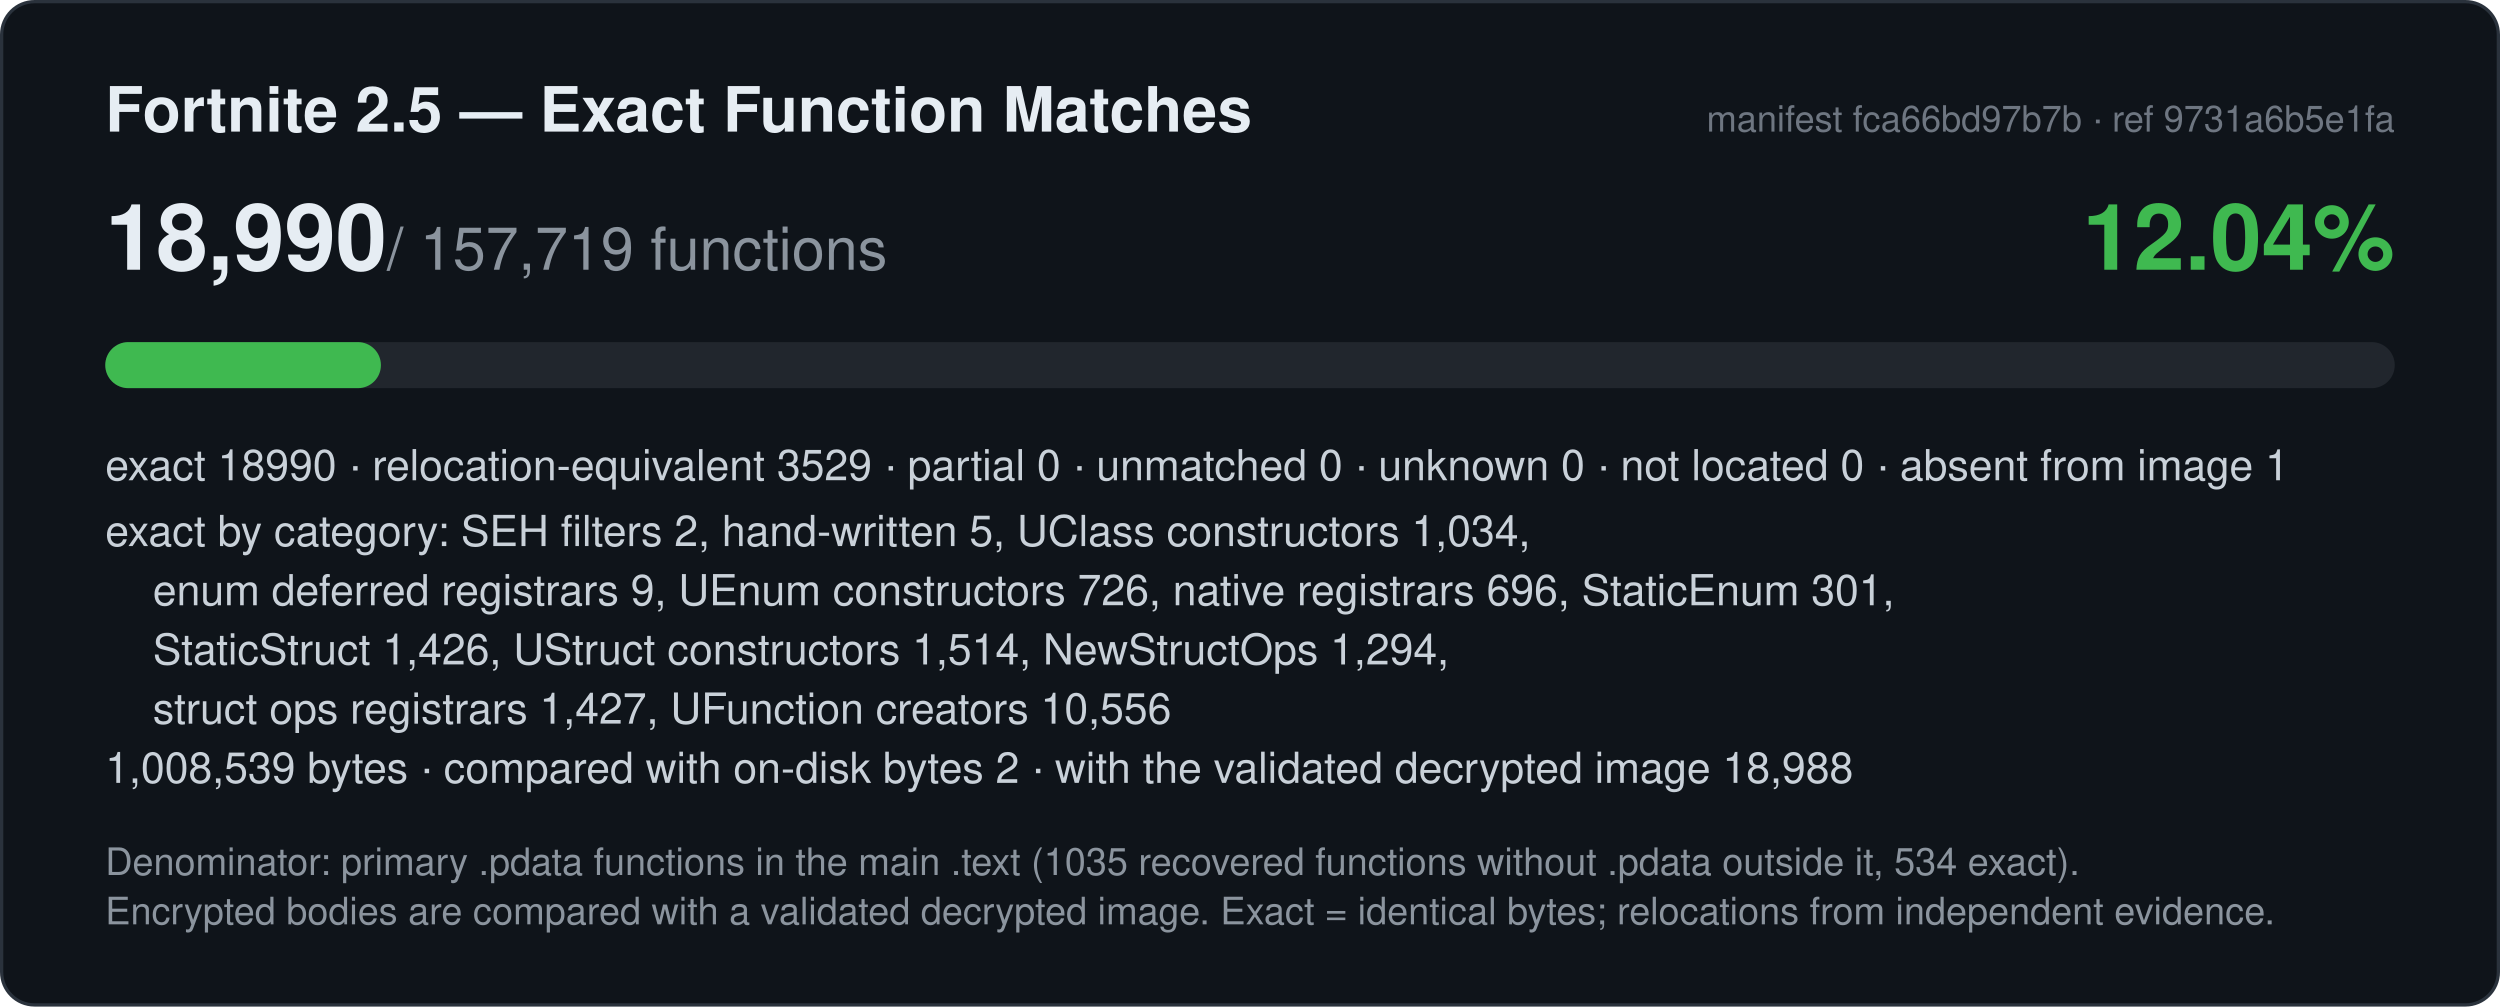
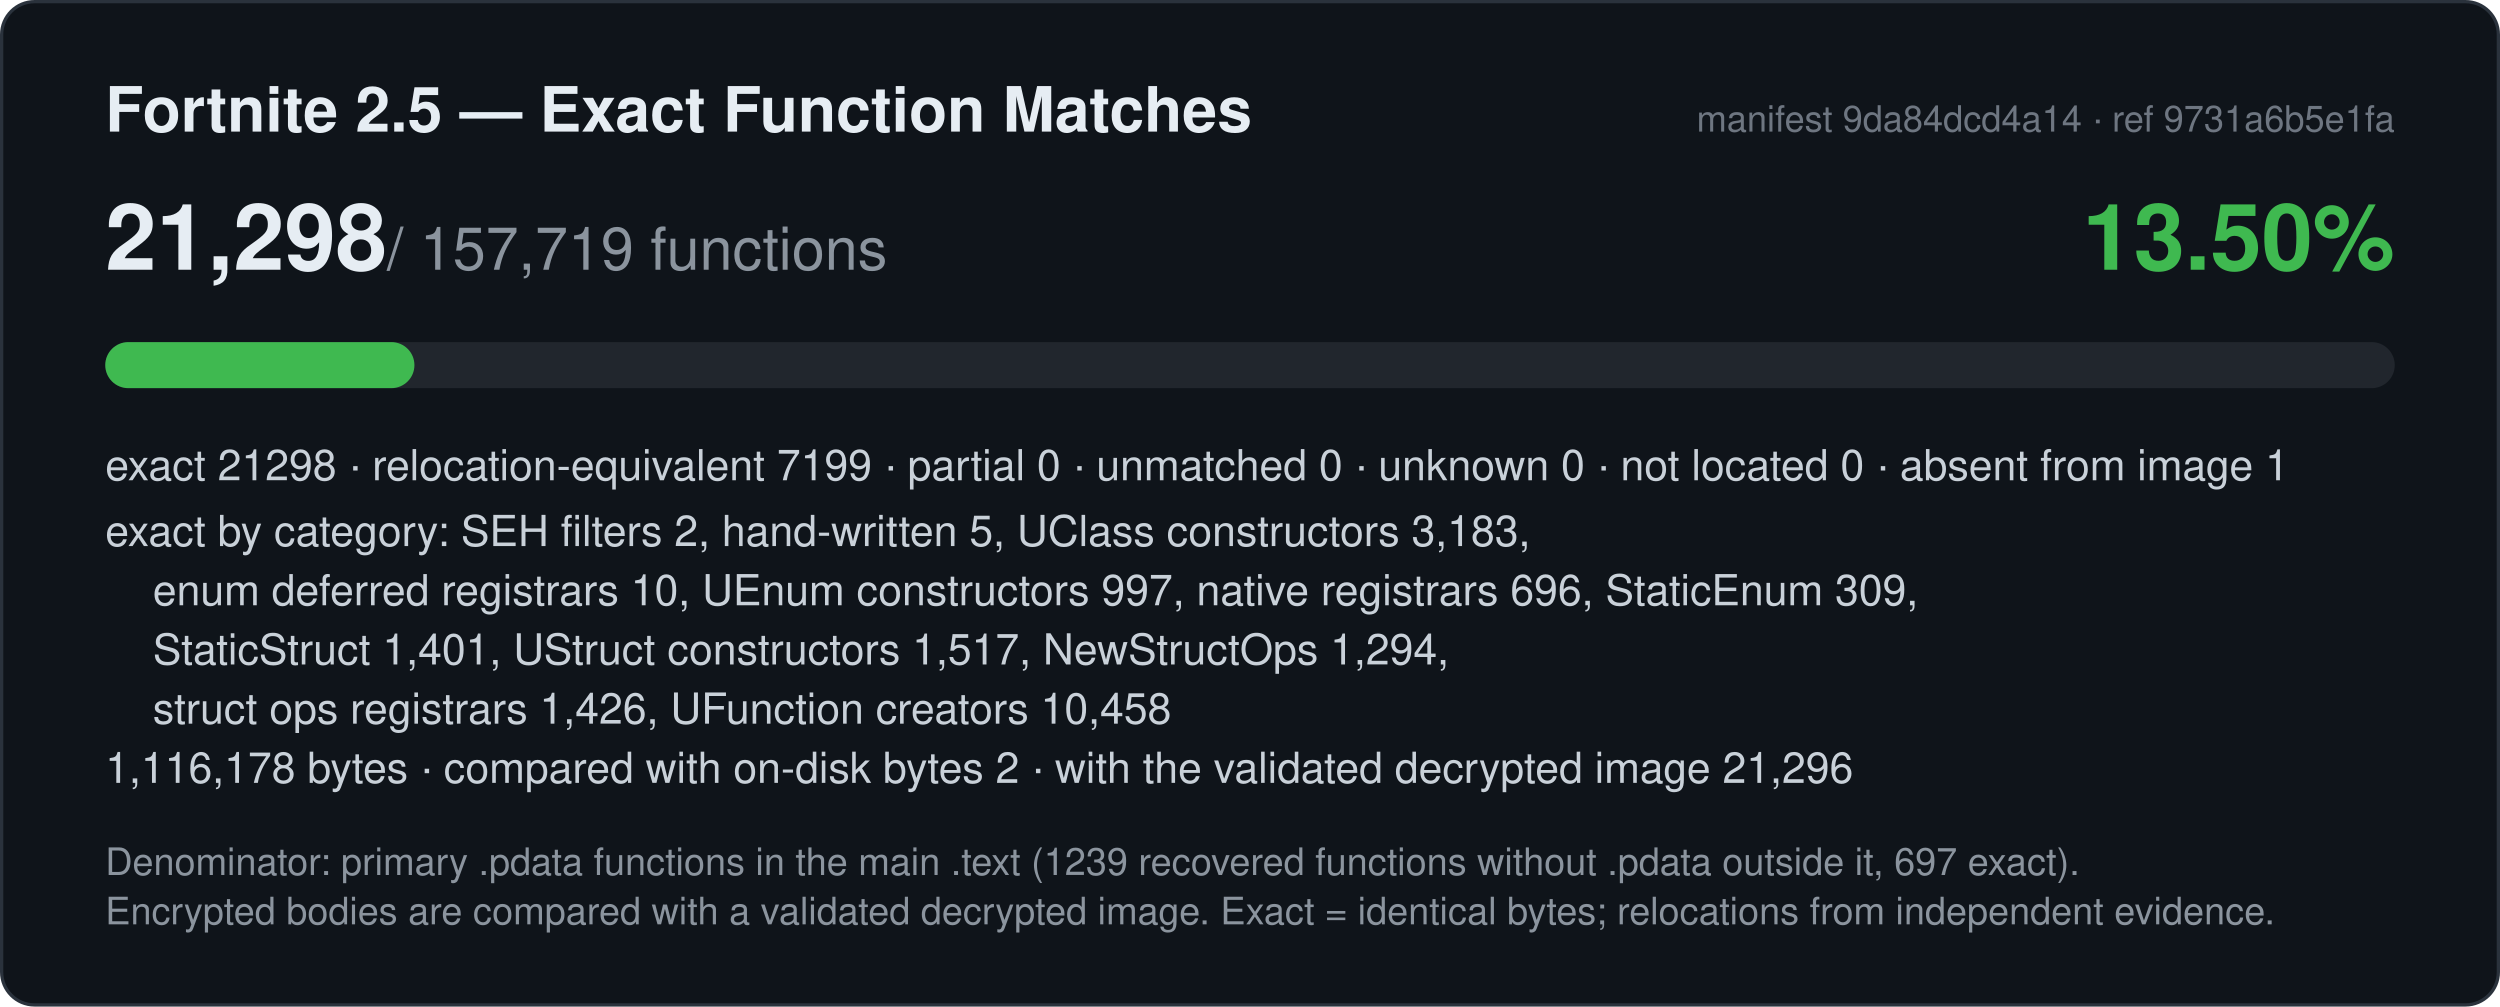
<svg xmlns="http://www.w3.org/2000/svg" width="760" height="306" viewBox="0 0 760 306" role="img" aria-labelledby="t d">
  <rect x="0.5" y="0.5" width="759" height="305" rx="10" fill="#0f141a" stroke="#2a323c" />
  <text x="32" y="40" font-family="Segoe UI, -apple-system, Helvetica, Arial, sans-serif" font-size="19" font-weight="600" fill="#e6edf3">Fortnite 2.5 — Exact Function Matches</text>
-   <text x="32" y="82" font-family="Segoe UI, -apple-system, Helvetica, Arial, sans-serif" font-size="28" font-weight="700" fill="#e6edf3">18,990<tspan font-size="18" font-weight="400" fill="#8b949e"> / 157,719 functions</tspan>
+   <text x="32" y="82" font-family="Segoe UI, -apple-system, Helvetica, Arial, sans-serif" font-size="28" font-weight="700" fill="#e6edf3">21,298<tspan font-size="18" font-weight="400" fill="#8b949e"> / 157,719 functions</tspan>
  </text>
-   <text x="728" y="82" text-anchor="end" font-family="Segoe UI, -apple-system, Helvetica, Arial, sans-serif" font-size="28" font-weight="700" fill="#3fb950">12.04%</text>
+   <text x="728" y="82" text-anchor="end" font-family="Segoe UI, -apple-system, Helvetica, Arial, sans-serif" font-size="28" font-weight="700" fill="#3fb950">13.50%</text>
  <rect x="32" y="104" width="696" height="14" rx="7" fill="#21262d" />
-   <rect x="32" y="104" width="83.801" height="14" rx="7.000" fill="#3fb950" />
-   <text x="32" y="146" font-family="Segoe UI, -apple-system, Helvetica, Arial, sans-serif" font-size="13" fill="#c9d1d9">exact 18990 · relocation-equivalent 3529 · partial 0 · unmatched 0 · unknown 0 · not located 0 · absent from image 1</text>
-   <text x="32" y="166" font-family="Segoe UI, -apple-system, Helvetica, Arial, sans-serif" font-size="13" fill="#c9d1d9" xml:space="preserve">exact by category: SEH filters 2, hand-written 5, UClass constructors 1,034,</text>
-   <text x="32" y="184" font-family="Segoe UI, -apple-system, Helvetica, Arial, sans-serif" font-size="13" fill="#c9d1d9" xml:space="preserve">    enum deferred registrars 9, UEnum constructors 726, native registrars 696, StaticEnum 301,</text>
-   <text x="32" y="202" font-family="Segoe UI, -apple-system, Helvetica, Arial, sans-serif" font-size="13" fill="#c9d1d9" xml:space="preserve">    StaticStruct 1,426, UStruct constructors 1,514, NewStructOps 1,294,</text>
-   <text x="32" y="220" font-family="Segoe UI, -apple-system, Helvetica, Arial, sans-serif" font-size="13" fill="#c9d1d9" xml:space="preserve">    struct ops registrars 1,427, UFunction creators 10,556</text>
-   <text x="32" y="238" font-family="Segoe UI, -apple-system, Helvetica, Arial, sans-serif" font-size="13" fill="#c9d1d9">1,008,539 bytes · compared with on-disk bytes 2 · with the validated decrypted image 18,988</text>
-   <text x="32" y="266" font-family="Segoe UI, -apple-system, Helvetica, Arial, sans-serif" font-size="11.5" fill="#8b949e">Denominator: primary .pdata functions in the main .text (1035 recovered functions without .pdata outside it, 534 exact).</text>
+   <rect x="32" y="104" width="93.986" height="14" rx="7.000" fill="#3fb950" />
+   <text x="32" y="146" font-family="Segoe UI, -apple-system, Helvetica, Arial, sans-serif" font-size="13" fill="#c9d1d9">exact 21298 · relocation-equivalent 7199 · partial 0 · unmatched 0 · unknown 0 · not located 0 · absent from image 1</text>
+   <text x="32" y="166" font-family="Segoe UI, -apple-system, Helvetica, Arial, sans-serif" font-size="13" fill="#c9d1d9" xml:space="preserve">exact by category: SEH filters 2, hand-written 5, UClass constructors 3,183,</text>
+   <text x="32" y="184" font-family="Segoe UI, -apple-system, Helvetica, Arial, sans-serif" font-size="13" fill="#c9d1d9" xml:space="preserve">    enum deferred registrars 10, UEnum constructors 997, native registrars 696, StaticEnum 309,</text>
+   <text x="32" y="202" font-family="Segoe UI, -apple-system, Helvetica, Arial, sans-serif" font-size="13" fill="#c9d1d9" xml:space="preserve">    StaticStruct 1,401, UStruct constructors 1,517, NewStructOps 1,294,</text>
+   <text x="32" y="220" font-family="Segoe UI, -apple-system, Helvetica, Arial, sans-serif" font-size="13" fill="#c9d1d9" xml:space="preserve">    struct ops registrars 1,426, UFunction creators 10,458</text>
+   <text x="32" y="238" font-family="Segoe UI, -apple-system, Helvetica, Arial, sans-serif" font-size="13" fill="#c9d1d9">1,116,178 bytes · compared with on-disk bytes 2 · with the validated decrypted image 21,296</text>
+   <text x="32" y="266" font-family="Segoe UI, -apple-system, Helvetica, Arial, sans-serif" font-size="11.5" fill="#8b949e">Denominator: primary .pdata functions in the main .text (1239 recovered functions without .pdata outside it, 697 exact).</text>
  <text x="32" y="281" font-family="Segoe UI, -apple-system, Helvetica, Arial, sans-serif" font-size="11.5" fill="#8b949e">Encrypted bodies are compared with a validated decrypted image. Exact = identical bytes; relocations from independent evidence.</text>
-   <text x="728" y="40" text-anchor="end" font-family="Segoe UI, -apple-system, Helvetica, Arial, sans-serif" font-size="11" fill="#6e7681">manifest fca66bd97b7b · ref 9731a6b5e1fa</text>
+   <text x="728" y="40" text-anchor="end" font-family="Segoe UI, -apple-system, Helvetica, Arial, sans-serif" font-size="11" fill="#6e7681">manifest 9da84dcd4a14 · ref 9731a6b5e1fa</text>
</svg>
